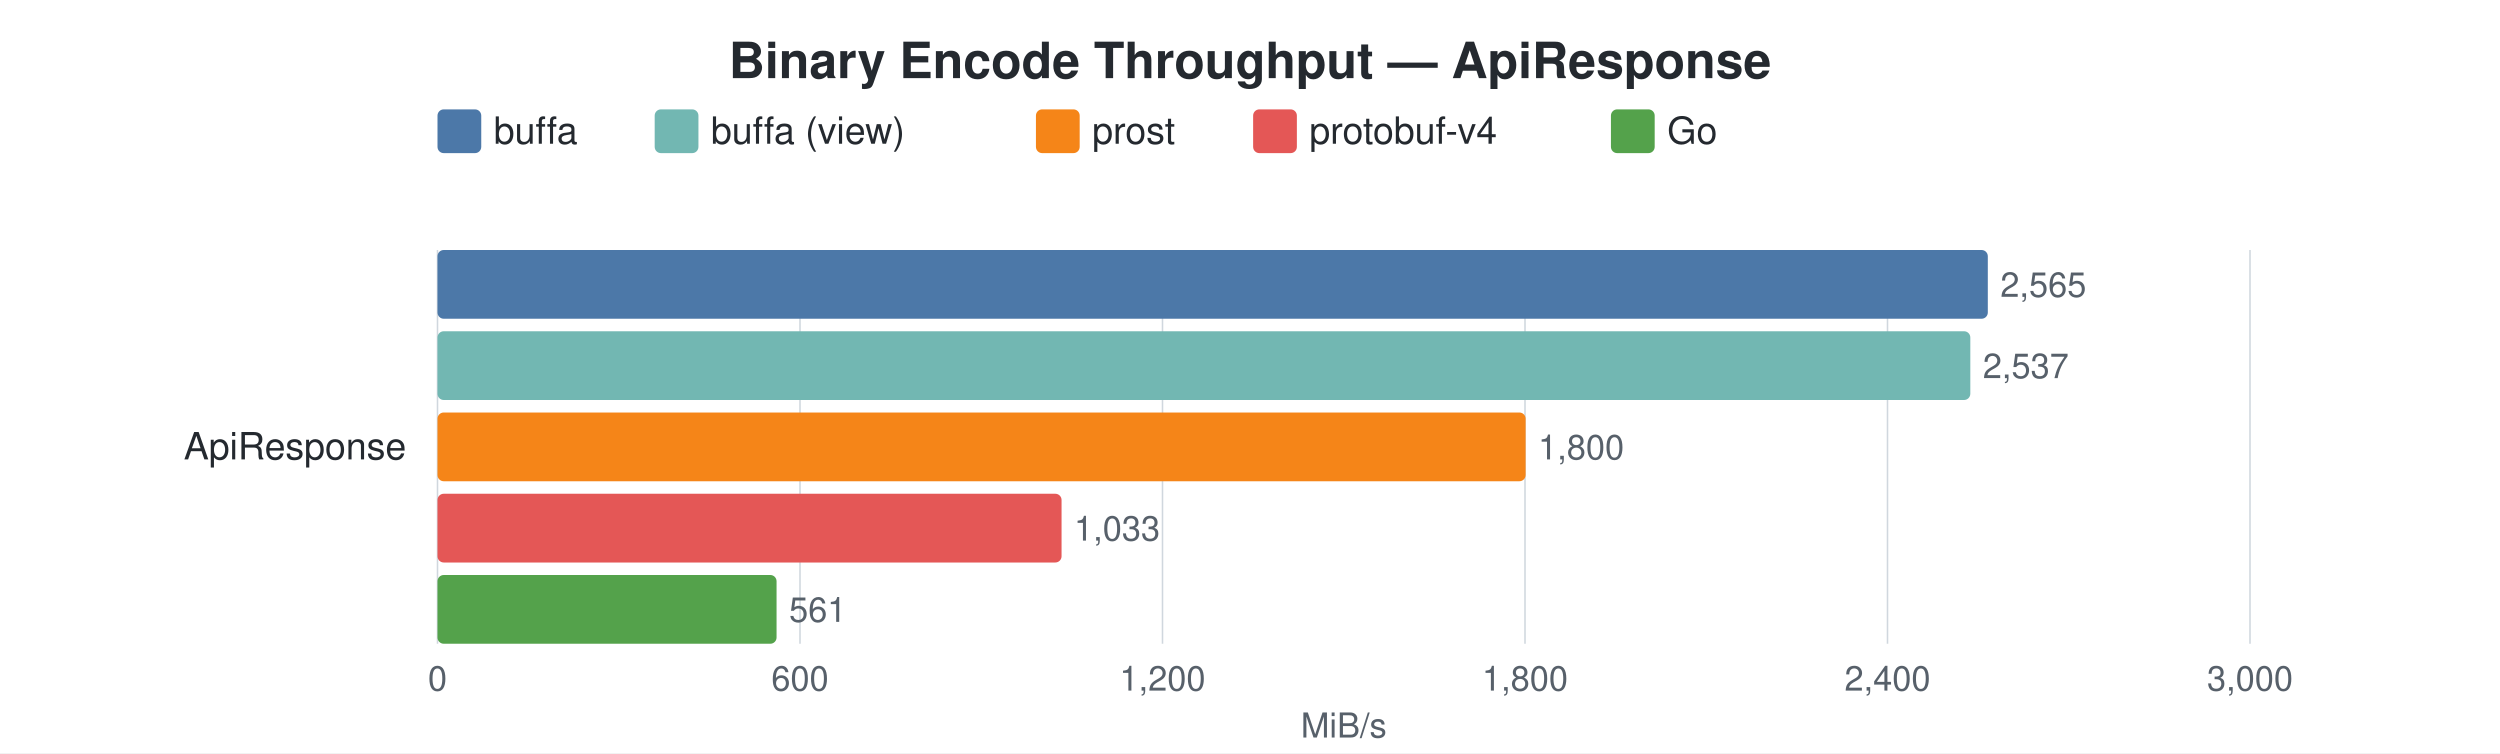
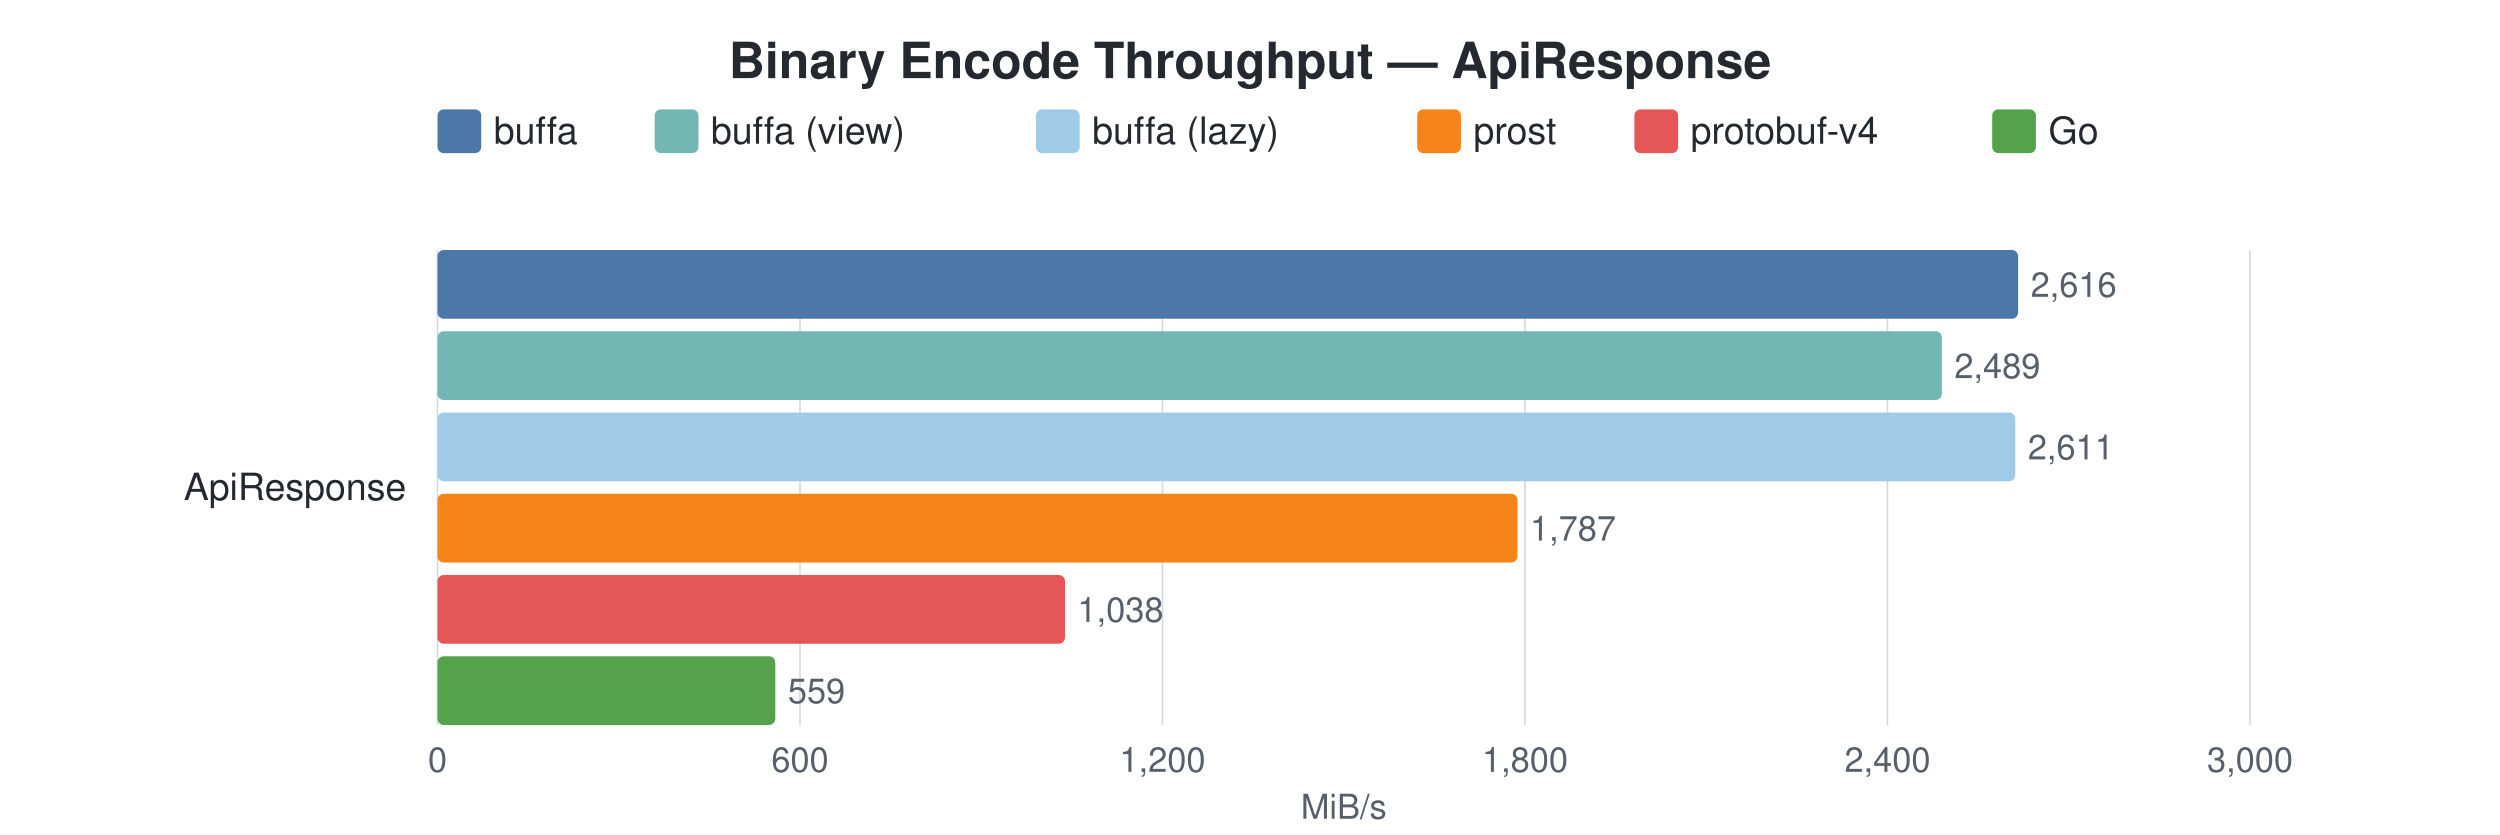
- <svg xmlns="http://www.w3.org/2000/svg" width="800" height="241" viewBox="0 0 800 241">
+ <svg xmlns="http://www.w3.org/2000/svg" width="800" height="267" viewBox="0 0 800 267">
  <style>
    text { font-family: -apple-system, BlinkMacSystemFont, "Segoe UI", Helvetica, Arial, sans-serif; }
    .title { font-size: 16px; font-weight: 600; fill: #24292f; }
    .label { font-size: 12px; fill: #24292f; }
    .value { font-size: 11px; fill: #57606a; }
    .axis-label { font-size: 11px; fill: #57606a; }
    .legend-text { font-size: 12px; fill: #24292f; }
    .grid { stroke: #d0d7de; stroke-width: 0.5; }
  </style>
  <rect width="100%" height="100%" fill="white" />
  <text x="400.0" y="25" text-anchor="middle" class="title">Binary Encode Throughput — ApiResponse</text>
  <rect x="140" y="35" width="14" height="14" rx="2" fill="#4C78A8" />
  <text x="158" y="46" class="legend-text">buffa</text>
  <rect x="209.5" y="35" width="14" height="14" rx="2" fill="#72B7B2" />
  <text x="227.5" y="46" class="legend-text">buffa (view)</text>
-   <rect x="331.5" y="35" width="14" height="14" rx="2" fill="#F58518" />
-   <text x="349.5" y="46" class="legend-text">prost</text>
-   <rect x="401.0" y="35" width="14" height="14" rx="2" fill="#E45756" />
-   <text x="419.0" y="46" class="legend-text">protobuf-v4</text>
-   <rect x="515.5" y="35" width="14" height="14" rx="2" fill="#54A24B" />
-   <text x="533.5" y="46" class="legend-text">Go</text>
-   <line x1="140.0" y1="80" x2="140.0" y2="206" class="grid" />
-   <text x="140.0" y="221" text-anchor="middle" class="axis-label">0</text>
-   <line x1="256.0" y1="80" x2="256.0" y2="206" class="grid" />
-   <text x="256.0" y="221" text-anchor="middle" class="axis-label">600</text>
-   <line x1="372.0" y1="80" x2="372.0" y2="206" class="grid" />
-   <text x="372.0" y="221" text-anchor="middle" class="axis-label">1,200</text>
-   <line x1="488.0" y1="80" x2="488.0" y2="206" class="grid" />
-   <text x="488.0" y="221" text-anchor="middle" class="axis-label">1,800</text>
-   <line x1="604.0" y1="80" x2="604.0" y2="206" class="grid" />
-   <text x="604.0" y="221" text-anchor="middle" class="axis-label">2,400</text>
-   <line x1="720.0" y1="80" x2="720.0" y2="206" class="grid" />
-   <text x="720.0" y="221" text-anchor="middle" class="axis-label">3,000</text>
-   <text x="430.0" y="236" text-anchor="middle" class="axis-label">MiB/s</text>
-   <text x="130" y="147.0" text-anchor="end" class="label">ApiResponse</text>
-   <rect x="140" y="80.0" width="496.1" height="22" rx="2" fill="#4C78A8" />
-   <text x="640.1" y="95.0" class="value">2,565</text>
-   <rect x="140" y="106.0" width="490.5" height="22" rx="2" fill="#72B7B2" />
-   <text x="634.5" y="121.0" class="value">2,537</text>
-   <rect x="140" y="132.0" width="348.2" height="22" rx="2" fill="#F58518" />
-   <text x="492.2" y="147.0" class="value">1,800</text>
-   <rect x="140" y="158.0" width="199.7" height="22" rx="2" fill="#E45756" />
-   <text x="343.7" y="173.0" class="value">1,033</text>
-   <rect x="140" y="184.0" width="108.5" height="22" rx="2" fill="#54A24B" />
-   <text x="252.5" y="199.0" class="value">561</text>
+   <rect x="331.5" y="35" width="14" height="14" rx="2" fill="#A0CBE8" />
+   <text x="349.5" y="46" class="legend-text">buffa (lazy)</text>
+   <rect x="453.5" y="35" width="14" height="14" rx="2" fill="#F58518" />
+   <text x="471.5" y="46" class="legend-text">prost</text>
+   <rect x="523.0" y="35" width="14" height="14" rx="2" fill="#E45756" />
+   <text x="541.0" y="46" class="legend-text">protobuf-v4</text>
+   <rect x="637.5" y="35" width="14" height="14" rx="2" fill="#54A24B" />
+   <text x="655.5" y="46" class="legend-text">Go</text>
+   <line x1="140.0" y1="80" x2="140.0" y2="232" class="grid" />
+   <text x="140.0" y="247" text-anchor="middle" class="axis-label">0</text>
+   <line x1="256.0" y1="80" x2="256.0" y2="232" class="grid" />
+   <text x="256.0" y="247" text-anchor="middle" class="axis-label">600</text>
+   <line x1="372.0" y1="80" x2="372.0" y2="232" class="grid" />
+   <text x="372.0" y="247" text-anchor="middle" class="axis-label">1,200</text>
+   <line x1="488.0" y1="80" x2="488.0" y2="232" class="grid" />
+   <text x="488.0" y="247" text-anchor="middle" class="axis-label">1,800</text>
+   <line x1="604.0" y1="80" x2="604.0" y2="232" class="grid" />
+   <text x="604.0" y="247" text-anchor="middle" class="axis-label">2,400</text>
+   <line x1="720.0" y1="80" x2="720.0" y2="232" class="grid" />
+   <text x="720.0" y="247" text-anchor="middle" class="axis-label">3,000</text>
+   <text x="430.0" y="262" text-anchor="middle" class="axis-label">MiB/s</text>
+   <text x="130" y="160.0" text-anchor="end" class="label">ApiResponse</text>
+   <rect x="140" y="80.0" width="505.8" height="22" rx="2" fill="#4C78A8" />
+   <text x="649.8" y="95.0" class="value">2,616</text>
+   <rect x="140" y="106.0" width="481.4" height="22" rx="2" fill="#72B7B2" />
+   <text x="625.4" y="121.0" class="value">2,489</text>
+   <rect x="140" y="132.0" width="504.9" height="22" rx="2" fill="#A0CBE8" />
+   <text x="648.9" y="147.0" class="value">2,611</text>
+   <rect x="140" y="158.0" width="345.6" height="22" rx="2" fill="#F58518" />
+   <text x="489.6" y="173.0" class="value">1,787</text>
+   <rect x="140" y="184.0" width="200.8" height="22" rx="2" fill="#E45756" />
+   <text x="344.8" y="199.0" class="value">1,038</text>
+   <rect x="140" y="210.0" width="108.1" height="22" rx="2" fill="#54A24B" />
+   <text x="252.1" y="225.0" class="value">559</text>
</svg>
